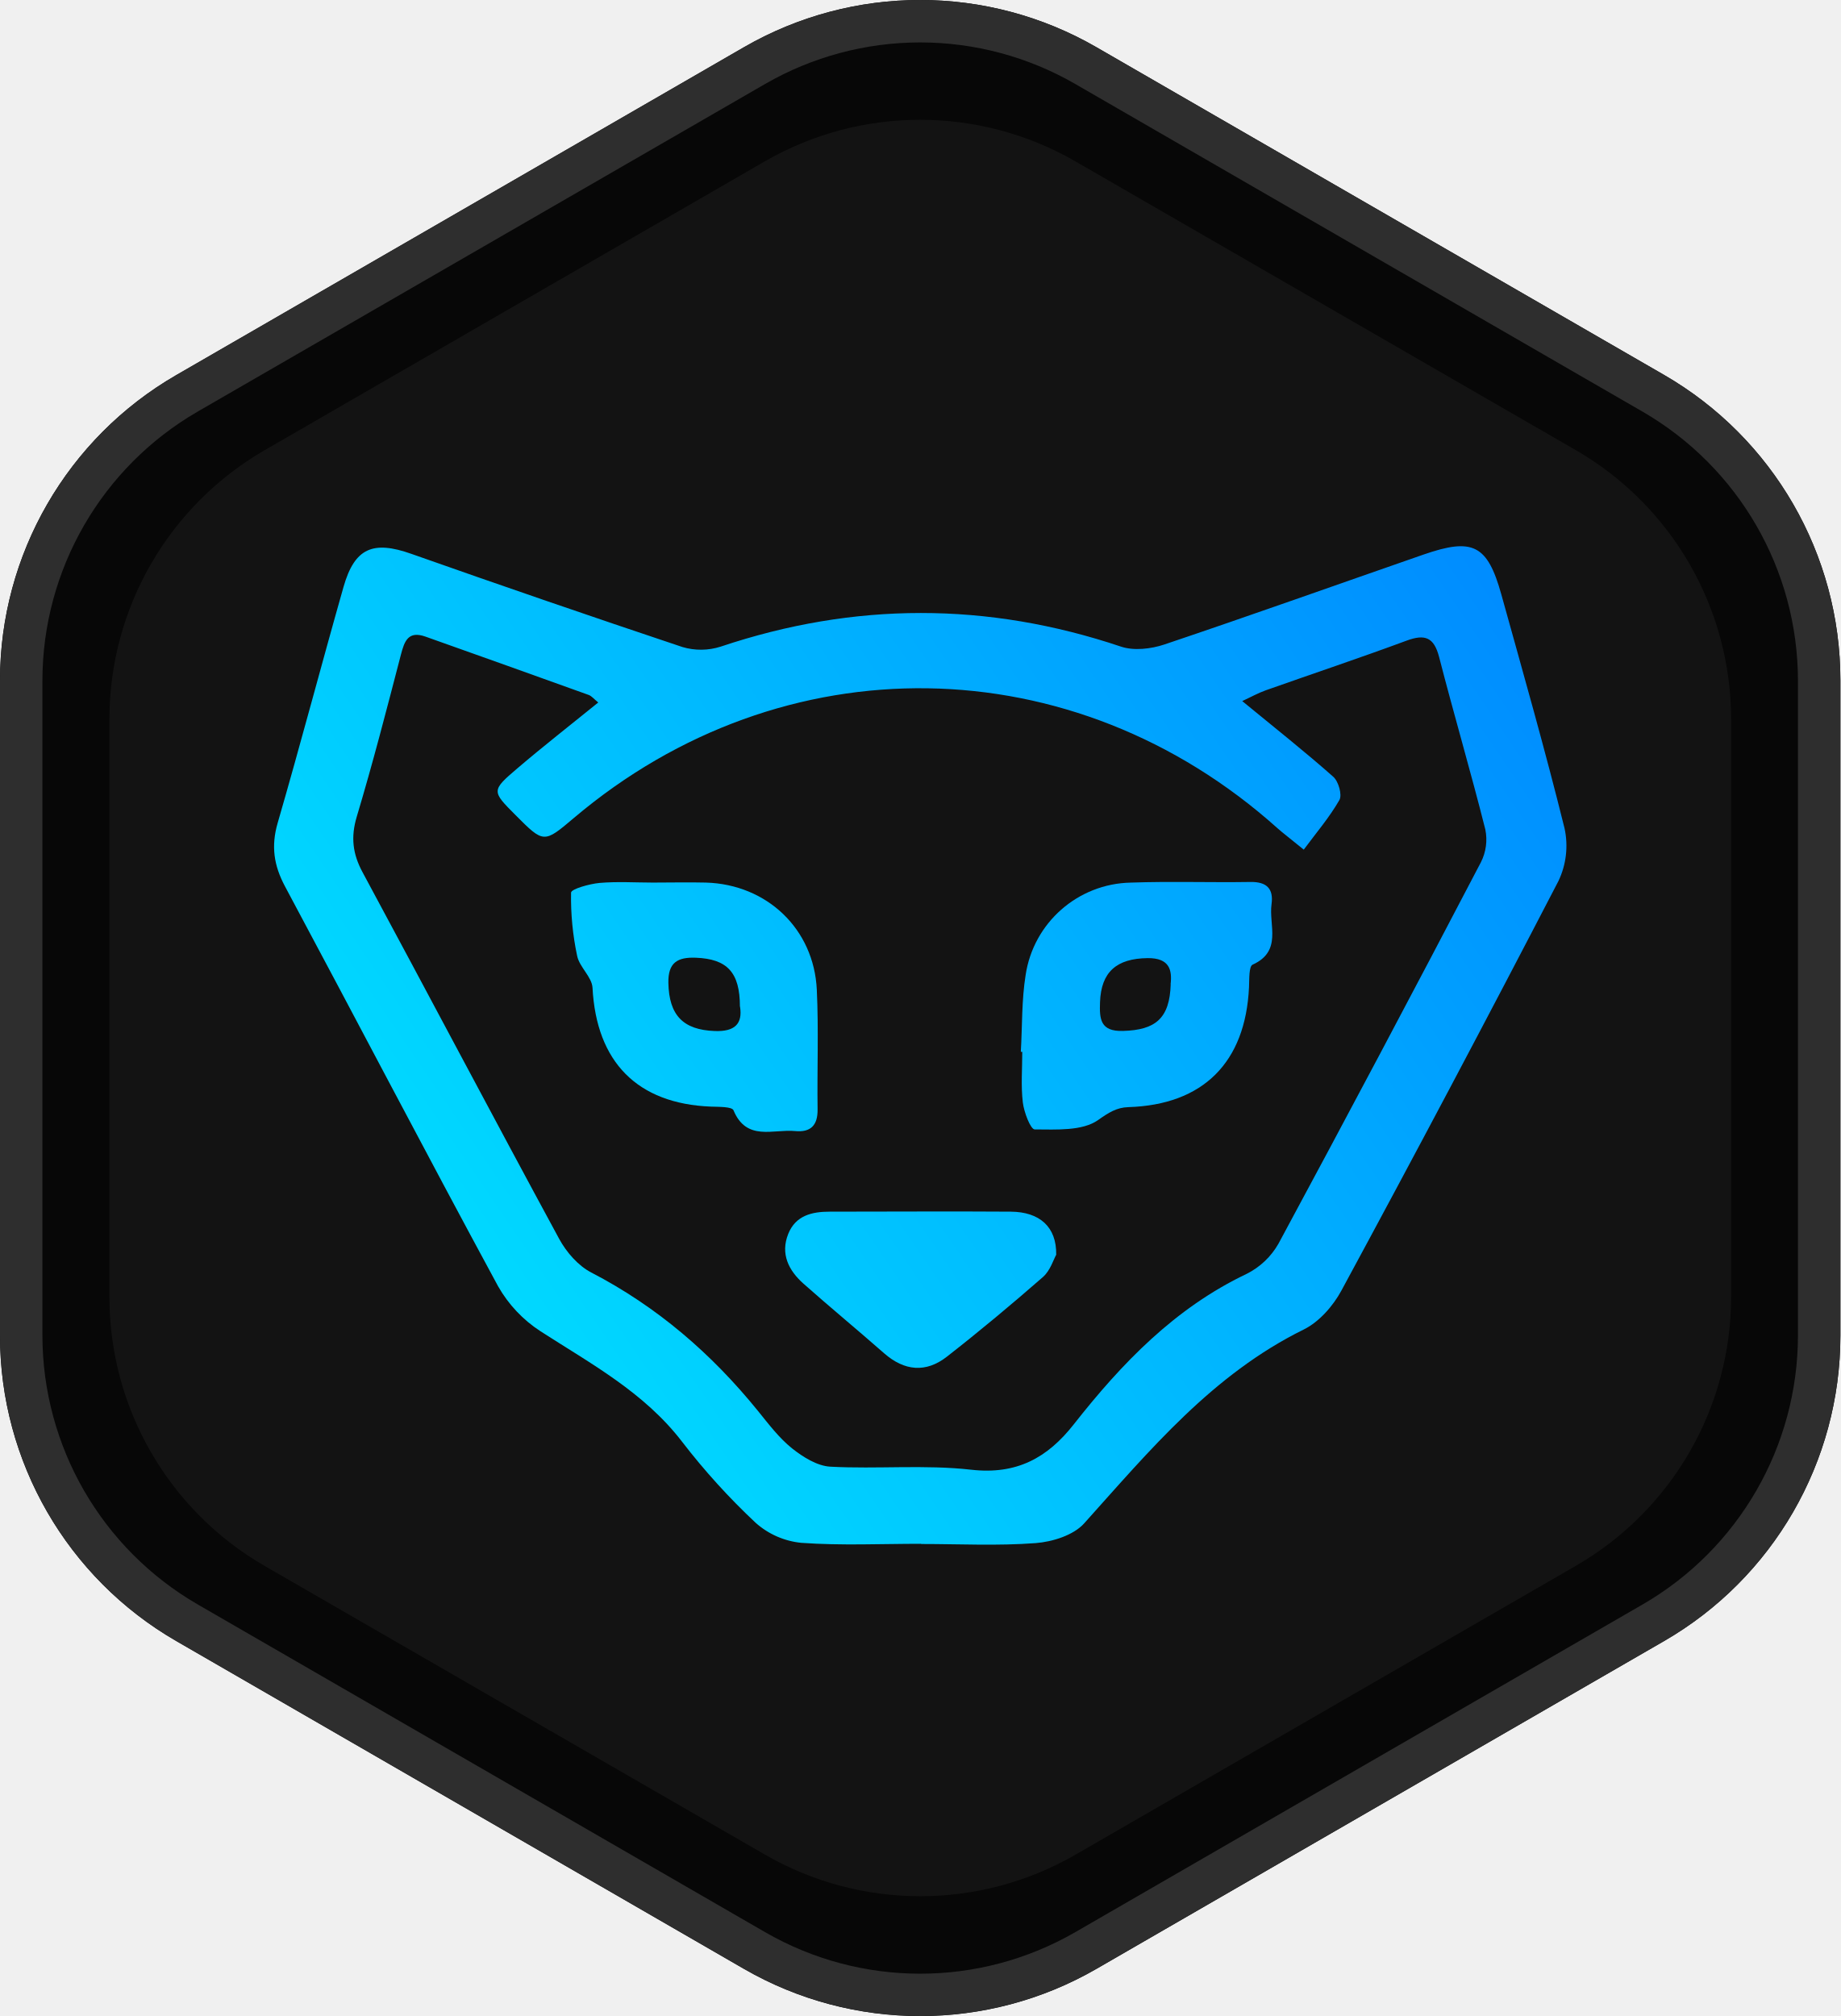
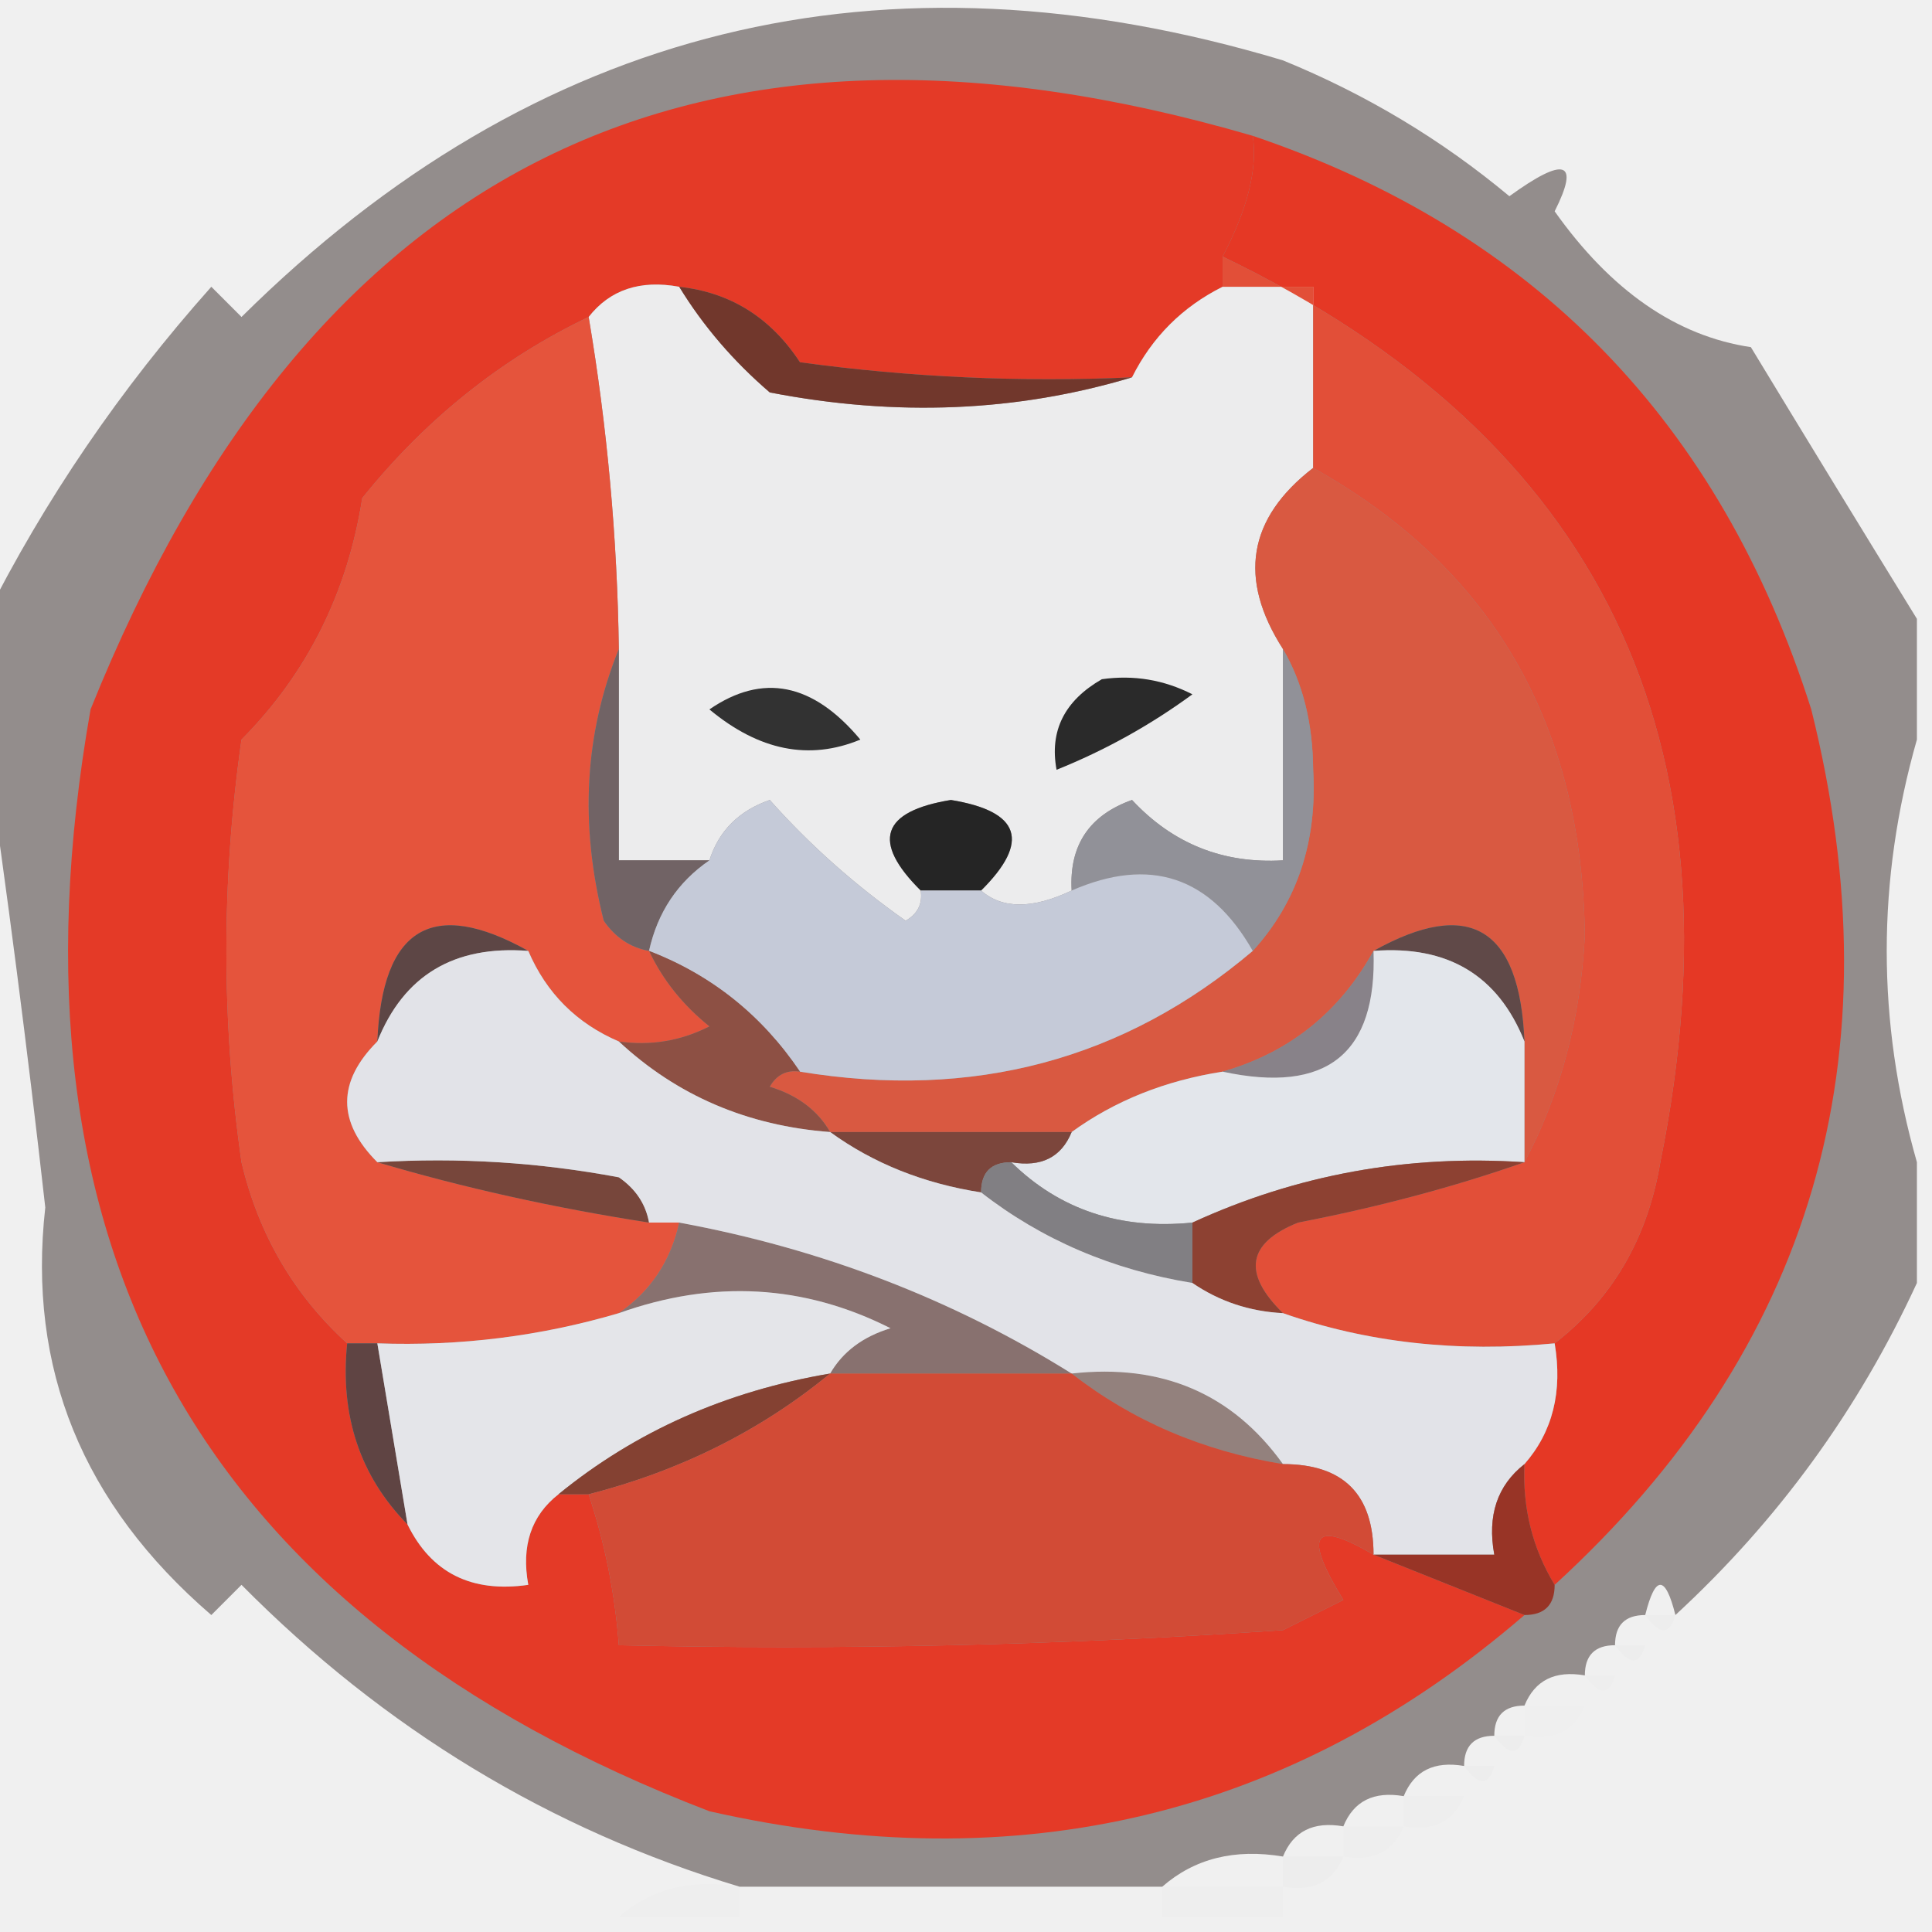
- <svg xmlns="http://www.w3.org/2000/svg" xmlns:xlink="http://www.w3.org/1999/xlink" id="Layer_1" data-name="Layer 1" viewBox="0 0 640 701.07">
-   <defs>
-     <style>.cls-1{fill:#070707;}.cls-2{fill:#2e2e2e;}.cls-3{fill:#fff;opacity:0.05;}.cls-4{fill:url(#linear-gradient);}.cls-5{fill:url(#linear-gradient-2);}.cls-6{fill:url(#linear-gradient-3);}.cls-7{fill:url(#linear-gradient-4);}</style>
-     <linearGradient id="linear-gradient" x1="117.3" y1="452.72" x2="595.64" y2="126.99" gradientUnits="userSpaceOnUse">
-       <stop offset="0" stop-color="#00e1ff" />
-       <stop offset="1" stop-color="#007aff" />
-     </linearGradient>
-     <linearGradient id="linear-gradient-2" x1="155.53" y1="508.85" x2="633.86" y2="183.12" xlink:href="#linear-gradient" />
-     <linearGradient id="linear-gradient-3" x1="109.05" y1="440.6" x2="587.38" y2="114.87" xlink:href="#linear-gradient" />
-     <linearGradient id="linear-gradient-4" x1="174.09" y1="536.11" x2="652.42" y2="210.38" xlink:href="#linear-gradient" />
-   </defs>
-   <path class="cls-1" d="M640,464.49V236.58a122.64,122.64,0,0,0-61.31-106.2L381.31,16.43a122.59,122.59,0,0,0-122.62,0l-197.38,114A122.64,122.64,0,0,0,0,236.58V464.49A122.61,122.61,0,0,0,61.31,570.68l197.38,114a122.64,122.64,0,0,0,122.62,0l197.38-114A122.61,122.61,0,0,0,640,464.49Z" />
-   <path class="cls-2" d="M320,14.75a108,108,0,0,1,53.94,14.46l197.37,114a108.17,108.17,0,0,1,53.94,93.42V464.49a108.18,108.18,0,0,1-53.94,93.42l-197.37,114a107.9,107.9,0,0,1-107.88,0l-197.37-114a108.18,108.18,0,0,1-53.94-93.42V236.58a108.17,108.17,0,0,1,53.94-93.42L266.06,29.21A108,108,0,0,1,320,14.75M320,0a122.57,122.57,0,0,0-61.31,16.43l-197.38,114A122.64,122.64,0,0,0,0,236.58V464.49a122.64,122.64,0,0,0,61.31,106.2L258.69,684.64a122.61,122.61,0,0,0,122.62,0L578.69,570.69A122.64,122.64,0,0,0,640,464.49V236.58a122.64,122.64,0,0,0-61.31-106.2L381.31,16.43A122.57,122.57,0,0,0,320,0Z" />
-   <path class="cls-3" d="M602,451V250.12a108.07,108.07,0,0,0-54-93.58L374,56.13a108.07,108.07,0,0,0-108.06,0L92.05,156.54a108.07,108.07,0,0,0-54,93.58V451a108,108,0,0,0,54,93.57L266,644.94a108.07,108.07,0,0,0,108.06,0L548,544.52A108,108,0,0,0,602,451Z" />
-   <path class="cls-4" d="M320.3,536.86c-13.87,0-27.79.66-41.6-.33a28,28,0,0,1-15.95-7,234.93,234.93,0,0,1-25.5-28.1c-13.19-17.22-31.65-27.11-49.27-38.47a45.27,45.27,0,0,1-14.78-15.68c-25-46.16-49.28-92.7-74.07-139-3.9-7.29-4.91-14-2.58-22.06,7.92-27.27,15.13-54.75,22.9-82.08,3.87-13.63,10.3-16.24,23.59-11.54Q190,209.18,237.3,225a22.48,22.48,0,0,0,13.34-.14c46.44-15.56,92.71-15.61,139.18,0,4.48,1.51,10.45.82,15.1-.74,30.14-10.14,60.1-20.84,90.15-31.28,17.1-5.93,22.2-3.38,27,13.8,7.53,27.07,15.24,54.11,22,81.38a28.44,28.44,0,0,1-2.11,18.35q-37.1,71.55-75.48,142.43c-2.9,5.38-7.77,10.92-13.12,13.55-31.68,15.61-53.48,41.95-76.34,67.41-3.69,4.12-11,6.41-16.87,6.86-13.2,1-26.52.31-39.8.31ZM208.05,244.29c-1.51-1.21-2.31-2.26-3.35-2.63q-28.33-10.2-56.72-20.27c-6-2.13-7.33,1.52-8.57,6.3-4.9,18.84-9.76,37.7-15.35,56.33-2.14,7.14-1.4,13,2.06,19.38,22.87,42.43,45.37,85.06,68.34,127.43,2.5,4.61,6.59,9.32,11.14,11.68,22.9,11.87,41.85,28.23,58,48.16,3.69,4.56,7.31,9.37,11.83,13,3.78,3,8.73,6.12,13.31,6.37,16.31.88,32.84-.77,49,1.06,15.83,1.8,26.54-4.15,35.68-15.79,16.7-21.23,35.13-40.42,60.09-52.31a26.23,26.23,0,0,0,11.1-10.53Q480.23,366.39,515,299.84a17.49,17.49,0,0,0,1.54-11.35c-5.06-20.07-10.91-39.94-16.08-60-1.78-6.89-4.92-8.08-11.35-5.69-16.21,6-32.64,11.49-48.95,17.26-2.64.94-5.12,2.33-8.17,3.74,11.38,9.35,21.76,17.56,31.66,26.32,1.82,1.61,3.16,6.31,2.13,8.1-3.51,6.1-8.17,11.54-12.39,17.24-5.34-4.36-7.3-5.8-9.11-7.42-70.94-63.57-172.06-65.06-244.71-3.59-10.47,8.86-10.47,8.86-20.35-1.06-8.24-8.27-8.39-8.44.69-16.19S198.35,252.16,208.05,244.29Z" />
-   <path class="cls-5" d="M355,365.76c.51-8.91.26-17.95,1.67-26.71a37.74,37.74,0,0,1,36.53-32.12c13.87-.49,27.76,0,41.64-.22,5.71-.1,8.09,2.38,7.34,7.75-1,7.26,3.82,16.3-6.57,21-1.34.6-1.13,5.12-1.26,7.84-1.22,26.22-16,40.92-42,41.71-4.07.13-6.87,1.93-10.47,4.48-5.48,3.88-14.53,3.29-22.05,3.27-1.45,0-3.74-6-4.14-9.4-.69-5.77-.19-11.7-.19-17.56Zm52.08-23.47c.56-4.84-.28-9.19-8-9.1-10.81.13-16.17,4.82-16.54,15.32-.21,5.72,0,10.26,8,10C401.83,358.2,406.76,354.15,407.12,342.29Z" />
-   <path class="cls-6" d="M227,306.92c6.16,0,12.33-.15,18.49,0,21.21.63,37.56,16.11,38.56,37.28.66,13.84.08,27.74.27,41.6.07,5.6-2.46,8.05-7.83,7.53-7.6-.74-16.88,3.68-21.41-7.22-.54-1.3-5.11-1.18-7.83-1.28-25.62-1-39.84-15.5-41.2-41.33-.2-3.76-4.53-7.17-5.34-11.07a97.11,97.11,0,0,1-2.12-22c0-1.27,6.38-3.06,9.93-3.39C214.67,306.51,220.87,306.91,227,306.92Zm30.31,43.13c0-12-4.49-16.56-15.3-17-6.39-.25-9.72,1.66-9.58,8.77.23,11.23,5.12,16.33,16.14,16.72C255.56,358.81,258.29,356,257.35,350.05Z" />
-   <path class="cls-7" d="M367.3,436.34c-.92,1.62-2.05,5.5-4.61,7.75-10.89,9.52-22,18.79-33.41,27.7-7.29,5.7-14.77,5-21.83-1.19-9.26-8.14-18.8-16-28-24.17-5.18-4.59-8.13-10.37-5.33-17.35,2.55-6.36,8.18-7.73,14.46-7.72,21,0,42-.15,62.94,0C361.49,421.44,367.46,426.61,367.3,436.34Z" />
+ <svg xmlns="http://www.w3.org/2000/svg" version="1.1" width="64px" height="64px" style="shape-rendering:geometricPrecision; text-rendering:geometricPrecision; image-rendering:optimizeQuality; fill-rule:evenodd; clip-rule:evenodd">
+   <g>
+     <path style="opacity:0.421" fill="#130402" d="M 63.5,20.5 C 63.5,21.833 63.5,23.167 63.5,24.5C 62.167,29.167 62.167,33.833 63.5,38.5C 63.5,39.833 63.5,41.167 63.5,42.5C 61.567,46.698 58.901,50.365 55.5,53.5C 55.167,52.167 54.833,52.167 54.5,53.5C 53.833,53.5 53.5,53.833 53.5,54.5C 52.833,54.5 52.5,54.833 52.5,55.5C 51.508,55.328 50.842,55.662 50.5,56.5C 49.833,56.5 49.5,56.833 49.5,57.5C 48.833,57.5 48.5,57.833 48.5,58.5C 47.508,58.328 46.842,58.662 46.5,59.5C 45.508,59.328 44.842,59.662 44.5,60.5C 43.508,60.328 42.842,60.662 42.5,61.5C 40.901,61.232 39.568,61.566 38.5,62.5C 33.833,62.5 29.167,62.5 24.5,62.5C 18.226,60.606 12.726,57.272 8,52.5C 7.667,52.833 7.333,53.167 7,53.5C 2.734,49.826 0.901,45.326 1.5,40C 0.902,34.687 0.235,29.521 -0.5,24.5C -0.5,23.167 -0.5,21.833 -0.5,20.5C 1.482,16.553 3.982,12.886 7,9.5C 7.333,9.833 7.667,10.167 8,10.5C 17.741,0.856 29.241,-1.977 42.5,2C 45.249,3.123 47.749,4.623 50,6.5C 51.84,5.167 52.34,5.334 51.5,7C 53.365,9.631 55.532,11.131 58,11.5C 59.859,14.564 61.692,17.564 63.5,20.5 Z" />
+   </g>
+   <g>
+     <path style="opacity:0.999" fill="#e43a27" d="M 41.5,4.5 C 41.662,5.592 41.328,6.925 40.5,8.5C 40.5,8.833 40.5,9.167 40.5,9.5C 39.167,10.167 38.167,11.167 37.5,12.5C 33.818,12.665 30.152,12.499 26.5,12C 25.529,10.519 24.196,9.685 22.5,9.5C 21.209,9.263 20.209,9.596 19.5,10.5C 16.606,11.882 14.106,13.882 12,16.5C 11.508,19.639 10.175,22.306 8,24.5C 7.333,29.167 7.333,33.833 8,38.5C 8.564,40.887 9.73,42.887 11.5,44.5C 11.259,46.898 11.926,48.898 13.5,50.5C 14.287,52.104 15.62,52.771 17.5,52.5C 17.263,51.209 17.596,50.209 18.5,49.5C 18.833,49.5 19.167,49.5 19.5,49.5C 20.038,51.117 20.371,52.784 20.5,54.5C 27.841,54.666 35.174,54.5 42.5,54C 43.167,53.667 43.833,53.333 44.5,53C 43.16,50.822 43.493,50.322 45.5,51.5C 47.167,52.167 48.833,52.833 50.5,53.5C 42.781,60.158 33.781,62.325 23.5,60C 6.684,53.541 -0.15,41.375 3,23.5C 10.253,5.456 23.086,-0.877 41.5,4.5 Z" />
+   </g>
+   <g>
+     <path style="opacity:1" fill="#e53825" d="M 41.5,4.5 C 50.813,7.648 56.98,13.981 60,23.5C 62.876,35.022 60.042,44.688 51.5,52.5C 50.766,51.292 50.433,49.959 50.5,48.5C 51.434,47.432 51.768,46.099 51.5,44.5C 53.41,43.025 54.576,41.025 55,38.5C 57.834,24.505 53.001,14.505 40.5,8.5C 41.328,6.925 41.662,5.592 41.5,4.5 Z" />
+   </g>
+   <g>
+     <path style="opacity:1" fill="#ececed" d="M 22.5,9.5 C 23.29,10.794 24.29,11.961 25.5,13C 29.689,13.812 33.689,13.645 37.5,12.5C 38.167,11.167 39.167,10.167 40.5,9.5C 41.5,9.5 42.5,9.5 43.5,9.5C 43.5,11.5 43.5,13.5 43.5,15.5C 41.338,17.169 41.005,19.169 42.5,21.5C 42.5,23.833 42.5,26.167 42.5,28.5C 40.517,28.617 38.85,27.95 37.5,26.5C 36.081,27.005 35.415,28.005 35.5,29.5C 34.202,30.116 33.202,30.116 32.5,29.5C 34.137,27.876 33.803,26.876 31.5,26.5C 29.197,26.876 28.863,27.876 30.5,29.5C 30.565,29.938 30.399,30.272 30,30.5C 28.326,29.323 26.826,27.99 25.5,26.5C 24.478,26.855 23.811,27.522 23.5,28.5C 22.5,28.5 21.5,28.5 20.5,28.5C 20.5,26.167 20.5,23.833 20.5,21.5C 20.448,17.802 20.114,14.135 19.5,10.5C 20.209,9.596 21.209,9.263 22.5,9.5 Z" />
+   </g>
+   <g>
+     <path style="opacity:1" fill="#71372c" d="M 22.5,9.5 C 24.196,9.685 25.529,10.519 26.5,12C 30.152,12.499 33.818,12.665 37.5,12.5C 33.689,13.645 29.689,13.812 25.5,13C 24.29,11.961 23.29,10.794 22.5,9.5 Z" />
+   </g>
+   <g>
+     <path style="opacity:1" fill="#d95941" d="M 43.5,15.5 C 49.409,18.799 52.409,23.966 52.5,31C 52.354,33.76 51.687,36.26 50.5,38.5C 50.5,37.167 50.5,35.833 50.5,34.5C 50.343,30.727 48.676,29.727 45.5,31.5C 44.374,33.536 42.707,34.87 40.5,35.5C 38.597,35.796 36.93,36.462 35.5,37.5C 32.833,37.5 30.167,37.5 27.5,37.5C 27.082,36.778 26.416,36.278 25.5,36C 25.728,35.601 26.062,35.435 26.5,35.5C 32.236,36.445 37.236,35.111 41.5,31.5C 42.972,29.883 43.639,27.883 43.5,25.5C 43.489,23.955 43.156,22.622 42.5,21.5C 41.005,19.169 41.338,17.169 43.5,15.5 Z" />
+   </g>
+   <g>
+     <path style="opacity:1" fill="#e5543c" d="M 19.5,10.5 C 20.114,14.135 20.448,17.802 20.5,21.5C 19.362,24.303 19.195,27.303 20,30.5C 20.383,31.056 20.883,31.389 21.5,31.5C 21.953,32.458 22.619,33.292 23.5,34C 22.552,34.483 21.552,34.65 20.5,34.5C 19.1,33.9 18.1,32.9 17.5,31.5C 14.324,29.727 12.657,30.727 12.5,34.5C 11.167,35.833 11.167,37.167 12.5,38.5C 15.345,39.344 18.345,40.01 21.5,40.5C 21.833,40.5 22.167,40.5 22.5,40.5C 22.218,41.778 21.551,42.778 20.5,43.5C 17.904,44.265 15.237,44.599 12.5,44.5C 12.167,44.5 11.833,44.5 11.5,44.5C 9.73,42.887 8.564,40.887 8,38.5C 7.333,33.833 7.333,29.167 8,24.5C 10.175,22.306 11.508,19.639 12,16.5C 14.106,13.882 16.606,11.882 19.5,10.5 Z" />
+   </g>
+   <g>
+     <path style="opacity:1" fill="#323232" d="M 23.5,23.5 C 25.264,22.288 26.93,22.621 28.5,24.5C 26.808,25.201 25.142,24.867 23.5,23.5 Z" />
+   </g>
+   <g>
+     <path style="opacity:1" fill="#2a2a2a" d="M 36.5,22.5 C 37.552,22.351 38.552,22.517 39.5,23C 38.109,24.02 36.609,24.853 35,25.5C 34.761,24.212 35.261,23.212 36.5,22.5 Z" />
+   </g>
+   <g>
+     <path style="opacity:1" fill="#716365" d="M 20.5,21.5 C 20.5,23.833 20.5,26.167 20.5,28.5C 21.5,28.5 22.5,28.5 23.5,28.5C 22.449,29.222 21.782,30.222 21.5,31.5C 20.883,31.389 20.383,31.056 20,30.5C 19.195,27.303 19.362,24.303 20.5,21.5 Z" />
+   </g>
+   <g>
+     <path style="opacity:1" fill="#252525" d="M 32.5,29.5 C 31.833,29.5 31.167,29.5 30.5,29.5C 28.863,27.876 29.197,26.876 31.5,26.5C 33.803,26.876 34.137,27.876 32.5,29.5 Z" />
+   </g>
+   <g>
+     <path style="opacity:1" fill="#919198" d="M 42.5,21.5 C 43.156,22.622 43.489,23.955 43.5,25.5C 43.639,27.883 42.972,29.883 41.5,31.5C 40.097,29.032 38.097,28.366 35.5,29.5C 35.415,28.005 36.081,27.005 37.5,26.5C 38.85,27.95 40.517,28.617 42.5,28.5C 42.5,26.167 42.5,23.833 42.5,21.5 Z" />
+   </g>
+   <g>
+     <path style="opacity:1" fill="#5d4645" d="M 17.5,31.5 C 15.041,31.31 13.374,32.31 12.5,34.5C 12.657,30.727 14.324,29.727 17.5,31.5 Z" />
+   </g>
+   <g>
+     <path style="opacity:1" fill="#604948" d="M 45.5,31.5 C 48.676,29.727 50.343,30.727 50.5,34.5C 49.626,32.31 47.959,31.31 45.5,31.5 Z" />
+   </g>
+   <g>
+     <path style="opacity:1" fill="#c5cad8" d="M 30.5,29.5 C 31.167,29.5 31.833,29.5 32.5,29.5C 33.202,30.116 34.202,30.116 35.5,29.5C 38.097,28.366 40.097,29.032 41.5,31.5C 37.236,35.111 32.236,36.445 26.5,35.5C 25.24,33.633 23.573,32.3 21.5,31.5C 21.782,30.222 22.449,29.222 23.5,28.5C 23.811,27.522 24.478,26.855 25.5,26.5C 26.826,27.99 28.326,29.323 30,30.5C 30.399,30.272 30.565,29.938 30.5,29.5 Z" />
+   </g>
+   <g>
+     <path style="opacity:1" fill="#e24f38" d="M 40.5,9.5 C 40.5,9.167 40.5,8.833 40.5,8.5C 53.001,14.505 57.834,24.505 55,38.5C 54.576,41.025 53.41,43.025 51.5,44.5C 48.287,44.81 45.287,44.477 42.5,43.5C 41.15,42.176 41.317,41.176 43,40.5C 45.669,39.984 48.169,39.317 50.5,38.5C 51.687,36.26 52.354,33.76 52.5,31C 52.409,23.966 49.409,18.799 43.5,15.5C 43.5,13.5 43.5,11.5 43.5,9.5C 42.5,9.5 41.5,9.5 40.5,9.5 Z" />
+   </g>
+   <g>
+     <path style="opacity:1" fill="#8d5044" d="M 21.5,31.5 C 23.573,32.3 25.24,33.633 26.5,35.5C 26.062,35.435 25.728,35.601 25.5,36C 26.416,36.278 27.082,36.778 27.5,37.5C 24.759,37.293 22.426,36.293 20.5,34.5C 21.552,34.65 22.552,34.483 23.5,34C 22.619,33.292 21.953,32.458 21.5,31.5 Z" />
+   </g>
+   <g>
+     <path style="opacity:1" fill="#888289" d="M 45.5,31.5 C 45.616,34.91 43.95,36.244 40.5,35.5C 42.707,34.87 44.374,33.536 45.5,31.5 Z" />
+   </g>
+   <g>
+     <path style="opacity:1" fill="#e3e6eb" d="M 45.5,31.5 C 47.959,31.31 49.626,32.31 50.5,34.5C 50.5,35.833 50.5,37.167 50.5,38.5C 46.628,38.242 42.961,38.909 39.5,40.5C 37.102,40.741 35.102,40.074 33.5,38.5C 34.492,38.672 35.158,38.338 35.5,37.5C 36.93,36.462 38.597,35.796 40.5,35.5C 43.95,36.244 45.616,34.91 45.5,31.5 Z" />
+   </g>
+   <g>
+     <path style="opacity:1" fill="#7c463c" d="M 27.5,37.5 C 30.167,37.5 32.833,37.5 35.5,37.5C 35.158,38.338 34.492,38.672 33.5,38.5C 32.833,38.5 32.5,38.833 32.5,39.5C 30.597,39.204 28.93,38.538 27.5,37.5 Z" />
+   </g>
+   <g>
+     <path style="opacity:1" fill="#77463b" d="M 12.5,38.5 C 15.187,38.336 17.854,38.503 20.5,39C 21.056,39.383 21.389,39.883 21.5,40.5C 18.345,40.01 15.345,39.344 12.5,38.5 Z" />
+   </g>
+   <g>
+     <path style="opacity:1" fill="#8d4132" d="M 50.5,38.5 C 48.169,39.317 45.669,39.984 43,40.5C 41.317,41.176 41.15,42.176 42.5,43.5C 41.391,43.443 40.391,43.11 39.5,42.5C 39.5,41.833 39.5,41.167 39.5,40.5C 42.961,38.909 46.628,38.242 50.5,38.5 Z" />
+   </g>
+   <g>
+     <path style="opacity:1" fill="#817f83" d="M 33.5,38.5 C 35.102,40.074 37.102,40.741 39.5,40.5C 39.5,41.167 39.5,41.833 39.5,42.5C 36.843,42.065 34.509,41.065 32.5,39.5C 32.5,38.833 32.833,38.5 33.5,38.5 Z" />
+   </g>
+   <g>
+     <path style="opacity:1" fill="#88716f" d="M 22.5,40.5 C 27.223,41.37 31.556,43.036 35.5,45.5C 32.833,45.5 30.167,45.5 27.5,45.5C 27.918,44.778 28.584,44.278 29.5,44C 26.628,42.549 23.628,42.382 20.5,43.5C 21.551,42.778 22.218,41.778 22.5,40.5 Z" />
+   </g>
+   <g>
+     <path style="opacity:1" fill="#5f4443" d="M 11.5,44.5 C 11.833,44.5 12.167,44.5 12.5,44.5C 12.833,46.5 13.167,48.5 13.5,50.5C 11.926,48.898 11.259,46.898 11.5,44.5 Z" />
+   </g>
+   <g>
+     <path style="opacity:1" fill="#e4e5e9" d="M 27.5,45.5 C 24.053,46.083 21.053,47.416 18.5,49.5C 17.596,50.209 17.263,51.209 17.5,52.5C 15.62,52.771 14.287,52.104 13.5,50.5C 13.167,48.5 12.833,46.5 12.5,44.5C 15.237,44.599 17.904,44.265 20.5,43.5C 23.628,42.382 26.628,42.549 29.5,44C 28.584,44.278 27.918,44.778 27.5,45.5 Z" />
+   </g>
+   <g>
+     <path style="opacity:1" fill="#93817d" d="M 35.5,45.5 C 38.491,45.166 40.824,46.166 42.5,48.5C 39.843,48.065 37.509,47.065 35.5,45.5 Z" />
+   </g>
+   <g>
+     <path style="opacity:1" fill="#e2e3e8" d="M 17.5,31.5 C 18.1,32.9 19.1,33.9 20.5,34.5C 22.426,36.293 24.759,37.293 27.5,37.5C 28.93,38.538 30.597,39.204 32.5,39.5C 34.509,41.065 36.843,42.065 39.5,42.5C 40.391,43.11 41.391,43.443 42.5,43.5C 45.287,44.477 48.287,44.81 51.5,44.5C 51.768,46.099 51.434,47.432 50.5,48.5C 49.596,49.209 49.263,50.209 49.5,51.5C 48.167,51.5 46.833,51.5 45.5,51.5C 45.5,49.5 44.5,48.5 42.5,48.5C 40.824,46.166 38.491,45.166 35.5,45.5C 31.556,43.036 27.223,41.37 22.5,40.5C 22.167,40.5 21.833,40.5 21.5,40.5C 21.389,39.883 21.056,39.383 20.5,39C 17.854,38.503 15.187,38.336 12.5,38.5C 11.167,37.167 11.167,35.833 12.5,34.5C 13.374,32.31 15.041,31.31 17.5,31.5 Z" />
+   </g>
+   <g>
+     <path style="opacity:1" fill="#844132" d="M 27.5,45.5 C 25.206,47.388 22.54,48.722 19.5,49.5C 19.167,49.5 18.833,49.5 18.5,49.5C 21.053,47.416 24.053,46.083 27.5,45.5 Z" />
+   </g>
+   <g>
+     <path style="opacity:1" fill="#983426" d="M 50.5,48.5 C 50.433,49.959 50.766,51.292 51.5,52.5C 51.5,53.167 51.167,53.5 50.5,53.5C 48.833,52.833 47.167,52.167 45.5,51.5C 46.833,51.5 48.167,51.5 49.5,51.5C 49.263,50.209 49.596,49.209 50.5,48.5 Z" />
+   </g>
+   <g>
+     <path style="opacity:1" fill="#d24b36" d="M 27.5,45.5 C 30.167,45.5 32.833,45.5 35.5,45.5C 37.509,47.065 39.843,48.065 42.5,48.5C 44.5,48.5 45.5,49.5 45.5,51.5C 43.493,50.322 43.16,50.822 44.5,53C 43.833,53.333 43.167,53.667 42.5,54C 35.174,54.5 27.841,54.666 20.5,54.5C 20.371,52.784 20.038,51.117 19.5,49.5C 22.54,48.722 25.206,47.388 27.5,45.5 Z" />
+   </g>
+   <g>
+     <path style="opacity:0.012" fill="#000000" d="M 54.5,53.5 C 54.833,53.5 55.167,53.5 55.5,53.5C 55.315,54.17 54.981,54.17 54.5,53.5 Z" />
+   </g>
+   <g>
+     <path style="opacity:0.012" fill="#000000" d="M 53.5,54.5 C 53.833,54.5 54.167,54.5 54.5,54.5C 54.315,55.17 53.981,55.17 53.5,54.5 Z" />
+   </g>
+   <g>
+     <path style="opacity:0.008" fill="#000000" d="M 52.5,55.5 C 52.833,55.5 53.167,55.5 53.5,55.5C 53.315,56.17 52.981,56.17 52.5,55.5 Z" />
+   </g>
+   <g>
+     <path style="opacity:0.006" fill="#000000" d="M 50.5,57.5 C 50.5,57.167 50.5,56.833 50.5,56.5C 51.167,56.5 51.833,56.5 52.5,56.5C 52.158,57.338 51.492,57.672 50.5,57.5 Z" />
+   </g>
+   <g>
+     <path style="opacity:0.012" fill="#000000" d="M 49.5,57.5 C 49.833,57.5 50.167,57.5 50.5,57.5C 50.315,58.17 49.981,58.17 49.5,57.5 Z" />
+   </g>
+   <g>
+     <path style="opacity:0.012" fill="#000000" d="M 48.5,58.5 C 48.833,58.5 49.167,58.5 49.5,58.5C 49.315,59.17 48.981,59.17 48.5,58.5 Z" />
+   </g>
+   <g>
+     <path style="opacity:0.008" fill="#000000" d="M 46.5,60.5 C 46.5,60.167 46.5,59.833 46.5,59.5C 47.167,59.5 47.833,59.5 48.5,59.5C 48.158,60.338 47.492,60.672 46.5,60.5 Z" />
+   </g>
+   <g>
+     <path style="opacity:0.01" fill="#000000" d="M 44.5,61.5 C 44.5,61.167 44.5,60.833 44.5,60.5C 45.167,60.5 45.833,60.5 46.5,60.5C 46.158,61.338 45.492,61.672 44.5,61.5 Z" />
+   </g>
+   <g>
+     <path style="opacity:0.012" fill="#000000" d="M 42.5,62.5 C 42.5,62.167 42.5,61.833 42.5,61.5C 43.167,61.5 43.833,61.5 44.5,61.5C 44.158,62.338 43.492,62.672 42.5,62.5 Z" />
+   </g>
+   <g>
+     <path style="opacity:0.009" fill="#000000" d="M 20.5,63.5 C 21.568,62.566 22.901,62.232 24.5,62.5C 24.5,62.833 24.5,63.167 24.5,63.5C 23.167,63.5 21.833,63.5 20.5,63.5 Z" />
+   </g>
+   <g>
+     <path style="opacity:0.009" fill="#000000" d="M 38.5,63.5 C 38.5,63.167 38.5,62.833 38.5,62.5C 39.833,62.5 41.167,62.5 42.5,62.5C 42.5,62.833 42.5,63.167 42.5,63.5C 41.167,63.5 39.833,63.5 38.5,63.5 Z" />
+   </g>
</svg>
